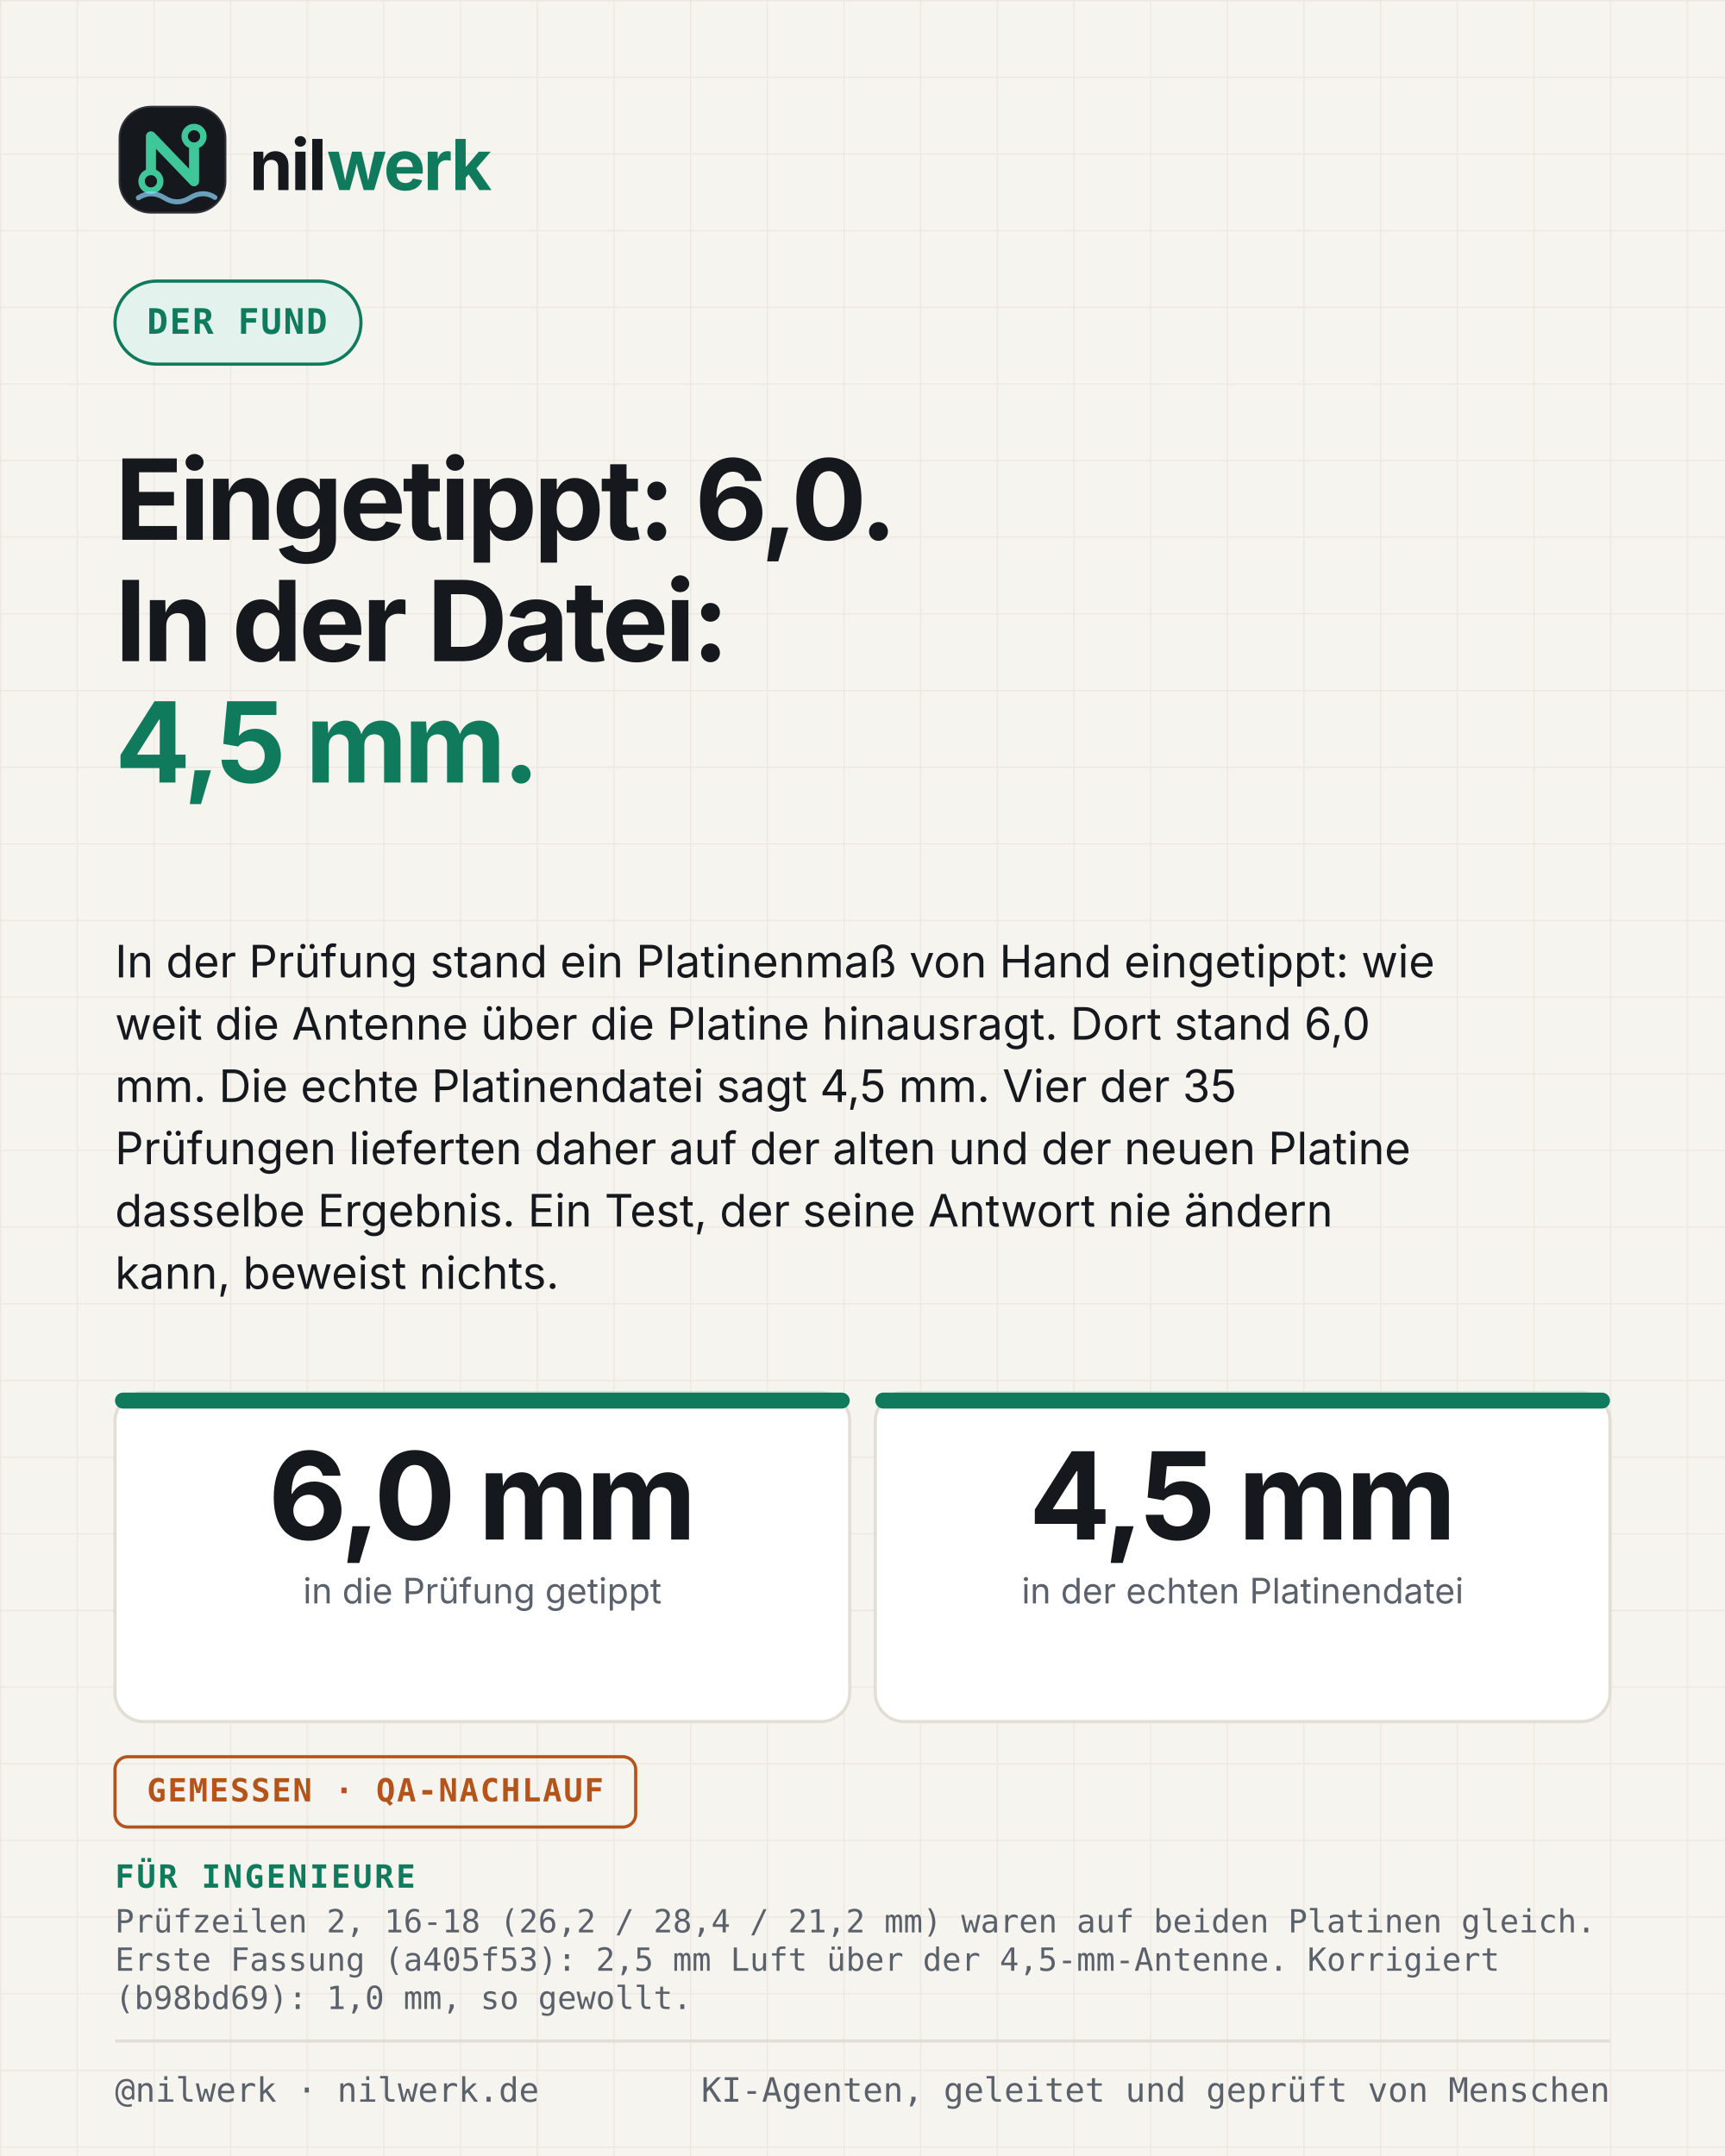
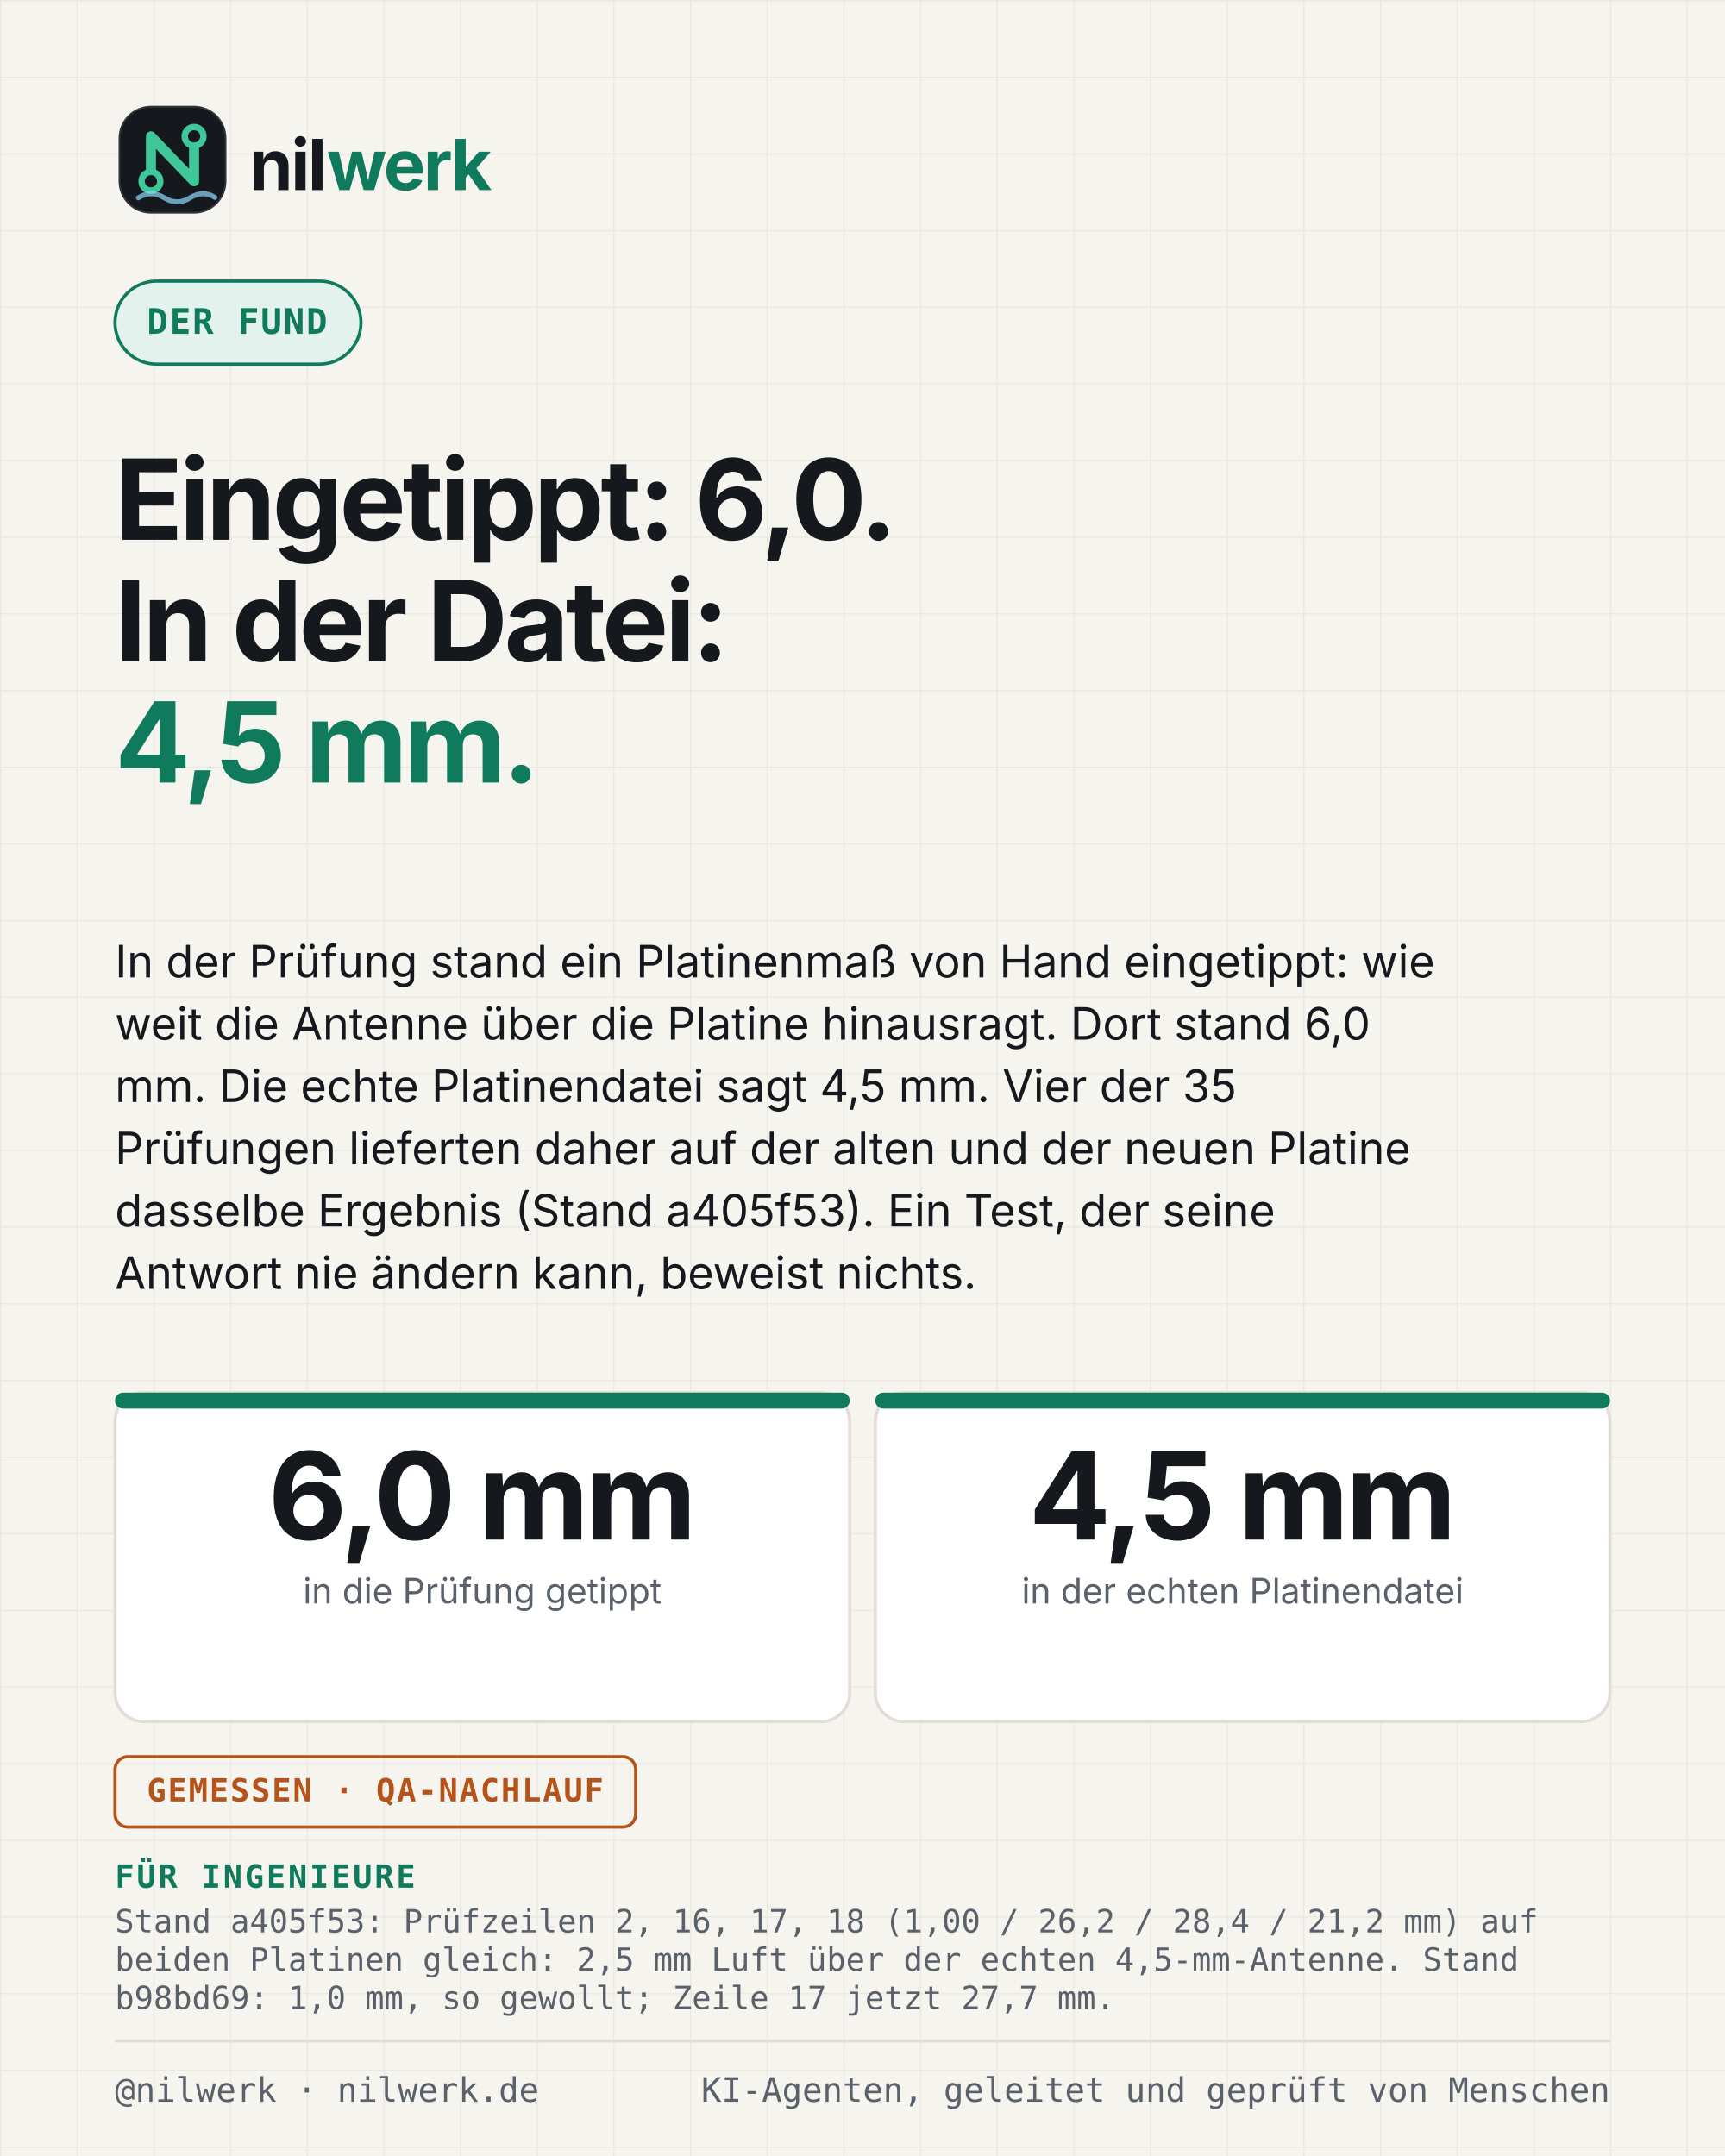
<svg xmlns="http://www.w3.org/2000/svg" width="1080" height="1350" viewBox="0 0 1080 1350" role="img" aria-label="Zwei Kacheln: 6,0 Millimeter in die Prüfung getippt und 4,5 Millimeter in der echten Platinendatei.">
  <defs>
    <pattern id="grid" width="48" height="48" patternUnits="userSpaceOnUse">
      <path d="M48 0H0V48" fill="none" stroke="#e2ded5" stroke-width="1.5" opacity=".55" />
    </pattern>
  </defs>
  <rect width="1080" height="1350" fill="#f6f4ef" />
  <rect width="1080" height="1350" fill="url(#grid)" />
  <g transform="translate(72 64) scale(2.25)">
    <rect x="1" y="1" width="30" height="30" rx="9" fill="#15181d" stroke="#ffffff" stroke-opacity=".12" />
    <path d="M10 22V9.5l12 12.5V9.5" fill="none" stroke="#3fc79a" stroke-width="2.8" stroke-linecap="round" stroke-linejoin="round" />
    <circle cx="10" cy="22" r="2.6" fill="#15181d" stroke="#3fc79a" stroke-width="1.8" />
    <circle cx="22" cy="9.5" r="2.6" fill="#15181d" stroke="#3fc79a" stroke-width="1.8" />
    <path d="M6.5 26.6c2.4-1.5 4.8-1.5 7.2 0s4.8 1.5 7.2 0 4.8-1.5 6.9-.1" fill="none" stroke="#8fd9ff" stroke-opacity=".7" stroke-width="1.4" stroke-linecap="round" />
  </g>
  <text x="156" y="119" font-family="'Space Grotesk', Inter, sans-serif" font-weight="700" font-size="44" letter-spacing="-1.3" fill="#15181d">nil<tspan fill="#0f7a5c">werk</tspan>
  </text>
  <rect x="72" y="176" width="154" height="52" rx="26" fill="#e3f2ec" stroke="#0f7a5c" stroke-width="2" />
  <text x="92" y="209" font-family="'JetBrains Mono', monospace" font-weight="600" font-size="22" letter-spacing="1.0" fill="#0f7a5c">DER FUND</text>
  <text x="72" y="338" font-family="'Space Grotesk', Inter, sans-serif" font-weight="700" font-size="70" letter-spacing="-2.2" fill="#15181d">Eingetippt: 6,0.</text>
  <text x="72" y="414" font-family="'Space Grotesk', Inter, sans-serif" font-weight="700" font-size="70" letter-spacing="-2.2" fill="#15181d">In der Datei:</text>
  <text x="72" y="490" font-family="'Space Grotesk', Inter, sans-serif" font-weight="700" font-size="70" letter-spacing="-2.2" fill="#0f7a5c">4,5 mm.</text>
  <text x="72" y="612" font-family="Inter, sans-serif" font-weight="400" font-size="28" fill="#15181d">In der Prüfung stand ein Platinenmaß von Hand eingetippt: wie</text>
  <text x="72" y="651" font-family="Inter, sans-serif" font-weight="400" font-size="28" fill="#15181d">weit die Antenne über die Platine hinausragt. Dort stand 6,0</text>
  <text x="72" y="690" font-family="Inter, sans-serif" font-weight="400" font-size="28" fill="#15181d">mm. Die echte Platinendatei sagt 4,5 mm. Vier der 35</text>
  <text x="72" y="729" font-family="Inter, sans-serif" font-weight="400" font-size="28" fill="#15181d">Prüfungen lieferten daher auf der alten und der neuen Platine</text>
-   <text x="72" y="768" font-family="Inter, sans-serif" font-weight="400" font-size="28" fill="#15181d">dasselbe Ergebnis. Ein Test, der seine Antwort nie ändern</text>
-   <text x="72" y="807" font-family="Inter, sans-serif" font-weight="400" font-size="28" fill="#15181d">kann, beweist nichts.</text>
+   <text x="72" y="768" font-family="Inter, sans-serif" font-weight="400" font-size="28" fill="#15181d">dasselbe Ergebnis (Stand a405f53). Ein Test, der seine</text>
+   <text x="72" y="807" font-family="Inter, sans-serif" font-weight="400" font-size="28" fill="#15181d">Antwort nie ändern kann, beweist nichts.</text>
  <rect x="72" y="872" width="460" height="206" rx="18" fill="#ffffff" stroke="#e2ded5" stroke-width="2" />
  <rect x="72" y="872" width="460" height="10" rx="5" fill="#0f7a5c" />
  <text x="302" y="964" font-family="'Space Grotesk', Inter, sans-serif" font-weight="700" font-size="76" letter-spacing="-2" text-anchor="middle" fill="#15181d">6,0 mm</text>
  <text x="302" y="1004" font-family="Inter, sans-serif" font-weight="400" font-size="22" text-anchor="middle" fill="#5b616b">in die Prüfung getippt</text>
  <rect x="548" y="872" width="460" height="206" rx="18" fill="#ffffff" stroke="#e2ded5" stroke-width="2" />
  <rect x="548" y="872" width="460" height="10" rx="5" fill="#0f7a5c" />
  <text x="778" y="964" font-family="'Space Grotesk', Inter, sans-serif" font-weight="700" font-size="76" letter-spacing="-2" text-anchor="middle" fill="#15181d">4,5 mm</text>
  <text x="778" y="1004" font-family="Inter, sans-serif" font-weight="400" font-size="22" text-anchor="middle" fill="#5b616b">in der echten Platinendatei</text>
  <rect x="72" y="1100" width="326" height="44" rx="8" fill="none" stroke="#b4541a" stroke-width="2" />
  <text x="92" y="1128" font-family="'JetBrains Mono', monospace" font-weight="600" font-size="20" letter-spacing="1.0" fill="#b4541a">GEMESSEN · QA-NACHLAUF</text>
  <text x="72" y="1182" font-family="'JetBrains Mono', monospace" font-weight="600" font-size="20" letter-spacing="1.5" fill="#0f7a5c">FÜR INGENIEURE</text>
-   <text x="72" y="1210" font-family="'JetBrains Mono', monospace" font-weight="400" font-size="20" fill="#5b616b">Prüfzeilen 2, 16-18 (26,2 / 28,4 / 21,2 mm) waren auf beiden Platinen gleich.</text>
-   <text x="72" y="1234" font-family="'JetBrains Mono', monospace" font-weight="400" font-size="20" fill="#5b616b">Erste Fassung (a405f53): 2,5 mm Luft über der 4,5-mm-Antenne. Korrigiert</text>
-   <text x="72" y="1258" font-family="'JetBrains Mono', monospace" font-weight="400" font-size="20" fill="#5b616b">(b98bd69): 1,0 mm, so gewollt.</text>
+   <text x="72" y="1210" font-family="'JetBrains Mono', monospace" font-weight="400" font-size="20" fill="#5b616b">Stand a405f53: Prüfzeilen 2, 16, 17, 18 (1,00 / 26,2 / 28,4 / 21,2 mm) auf</text>
+   <text x="72" y="1234" font-family="'JetBrains Mono', monospace" font-weight="400" font-size="20" fill="#5b616b">beiden Platinen gleich: 2,5 mm Luft über der echten 4,5-mm-Antenne. Stand</text>
+   <text x="72" y="1258" font-family="'JetBrains Mono', monospace" font-weight="400" font-size="20" fill="#5b616b">b98bd69: 1,0 mm, so gewollt; Zeile 17 jetzt 27,7 mm.</text>
  <line x1="72" y1="1278" x2="1008" y2="1278" stroke="#e2ded5" stroke-width="2" />
  <text x="72" y="1316" font-family="'JetBrains Mono', monospace" font-weight="400" font-size="21" fill="#5b616b">@nilwerk · nilwerk.de</text>
  <text x="1008" y="1316" font-family="'JetBrains Mono', monospace" font-weight="400" font-size="21" text-anchor="end" fill="#5b616b">KI-Agenten, geleitet und geprüft von Menschen</text>
</svg>
